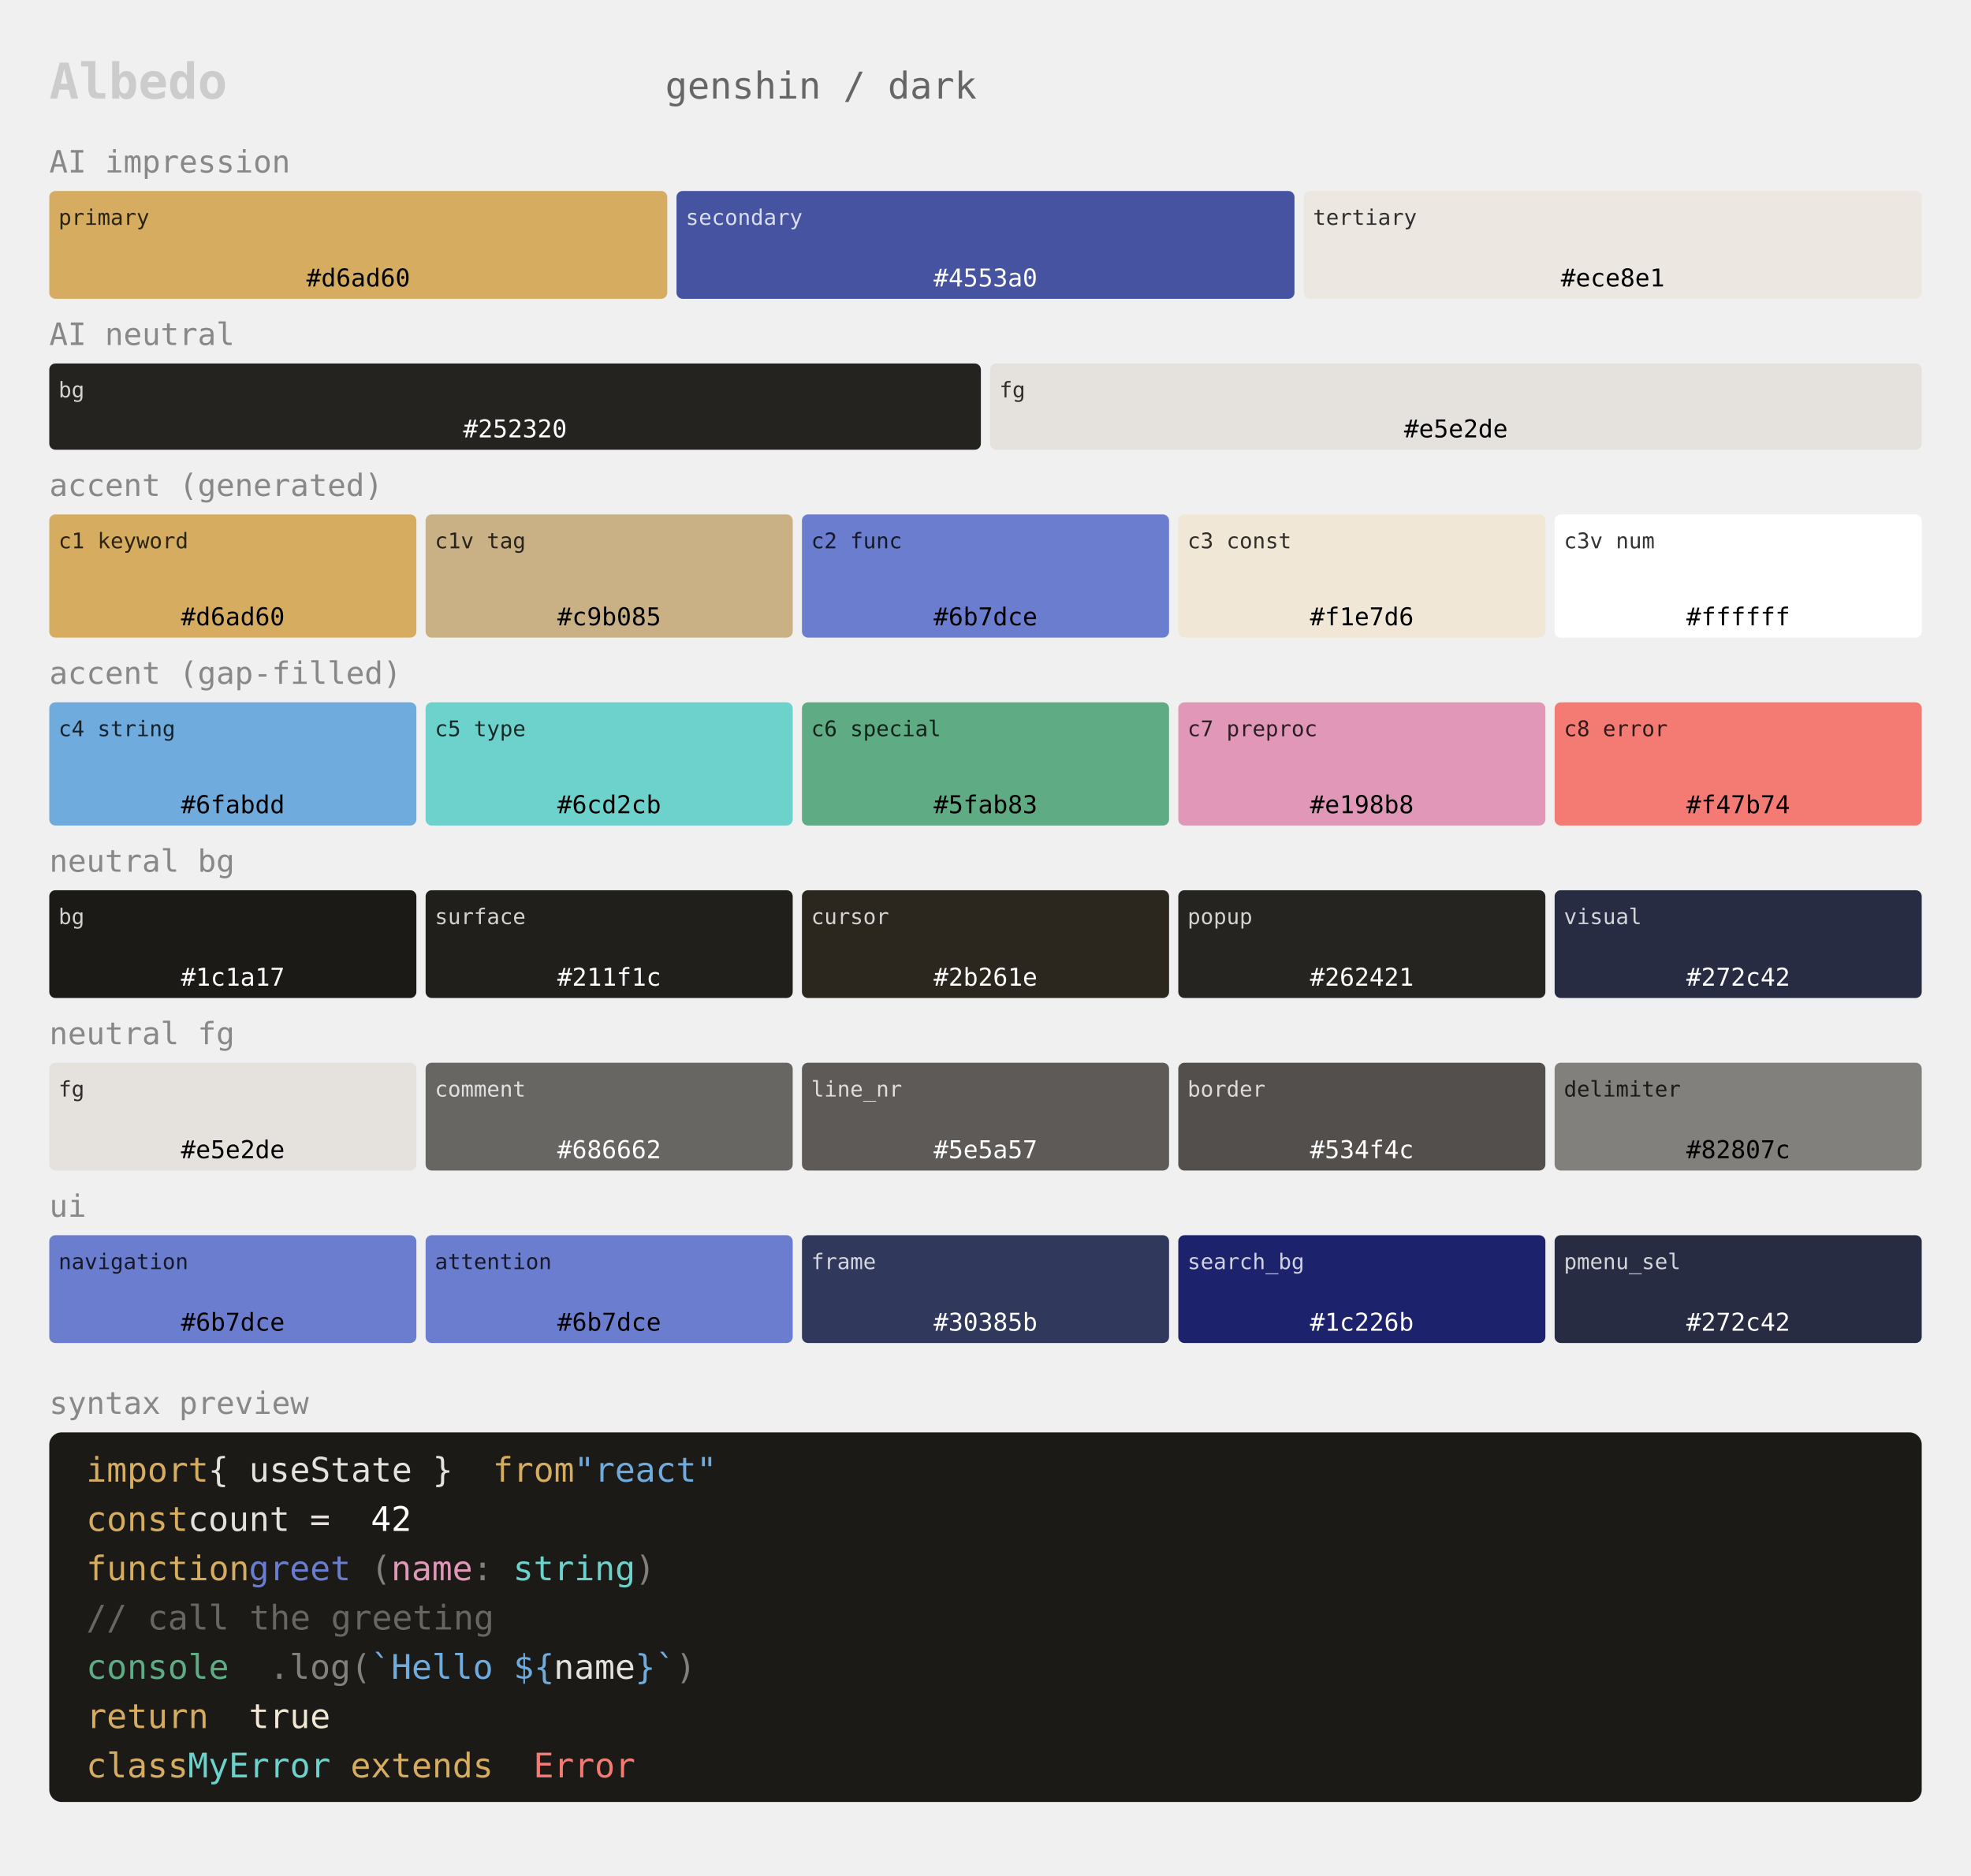
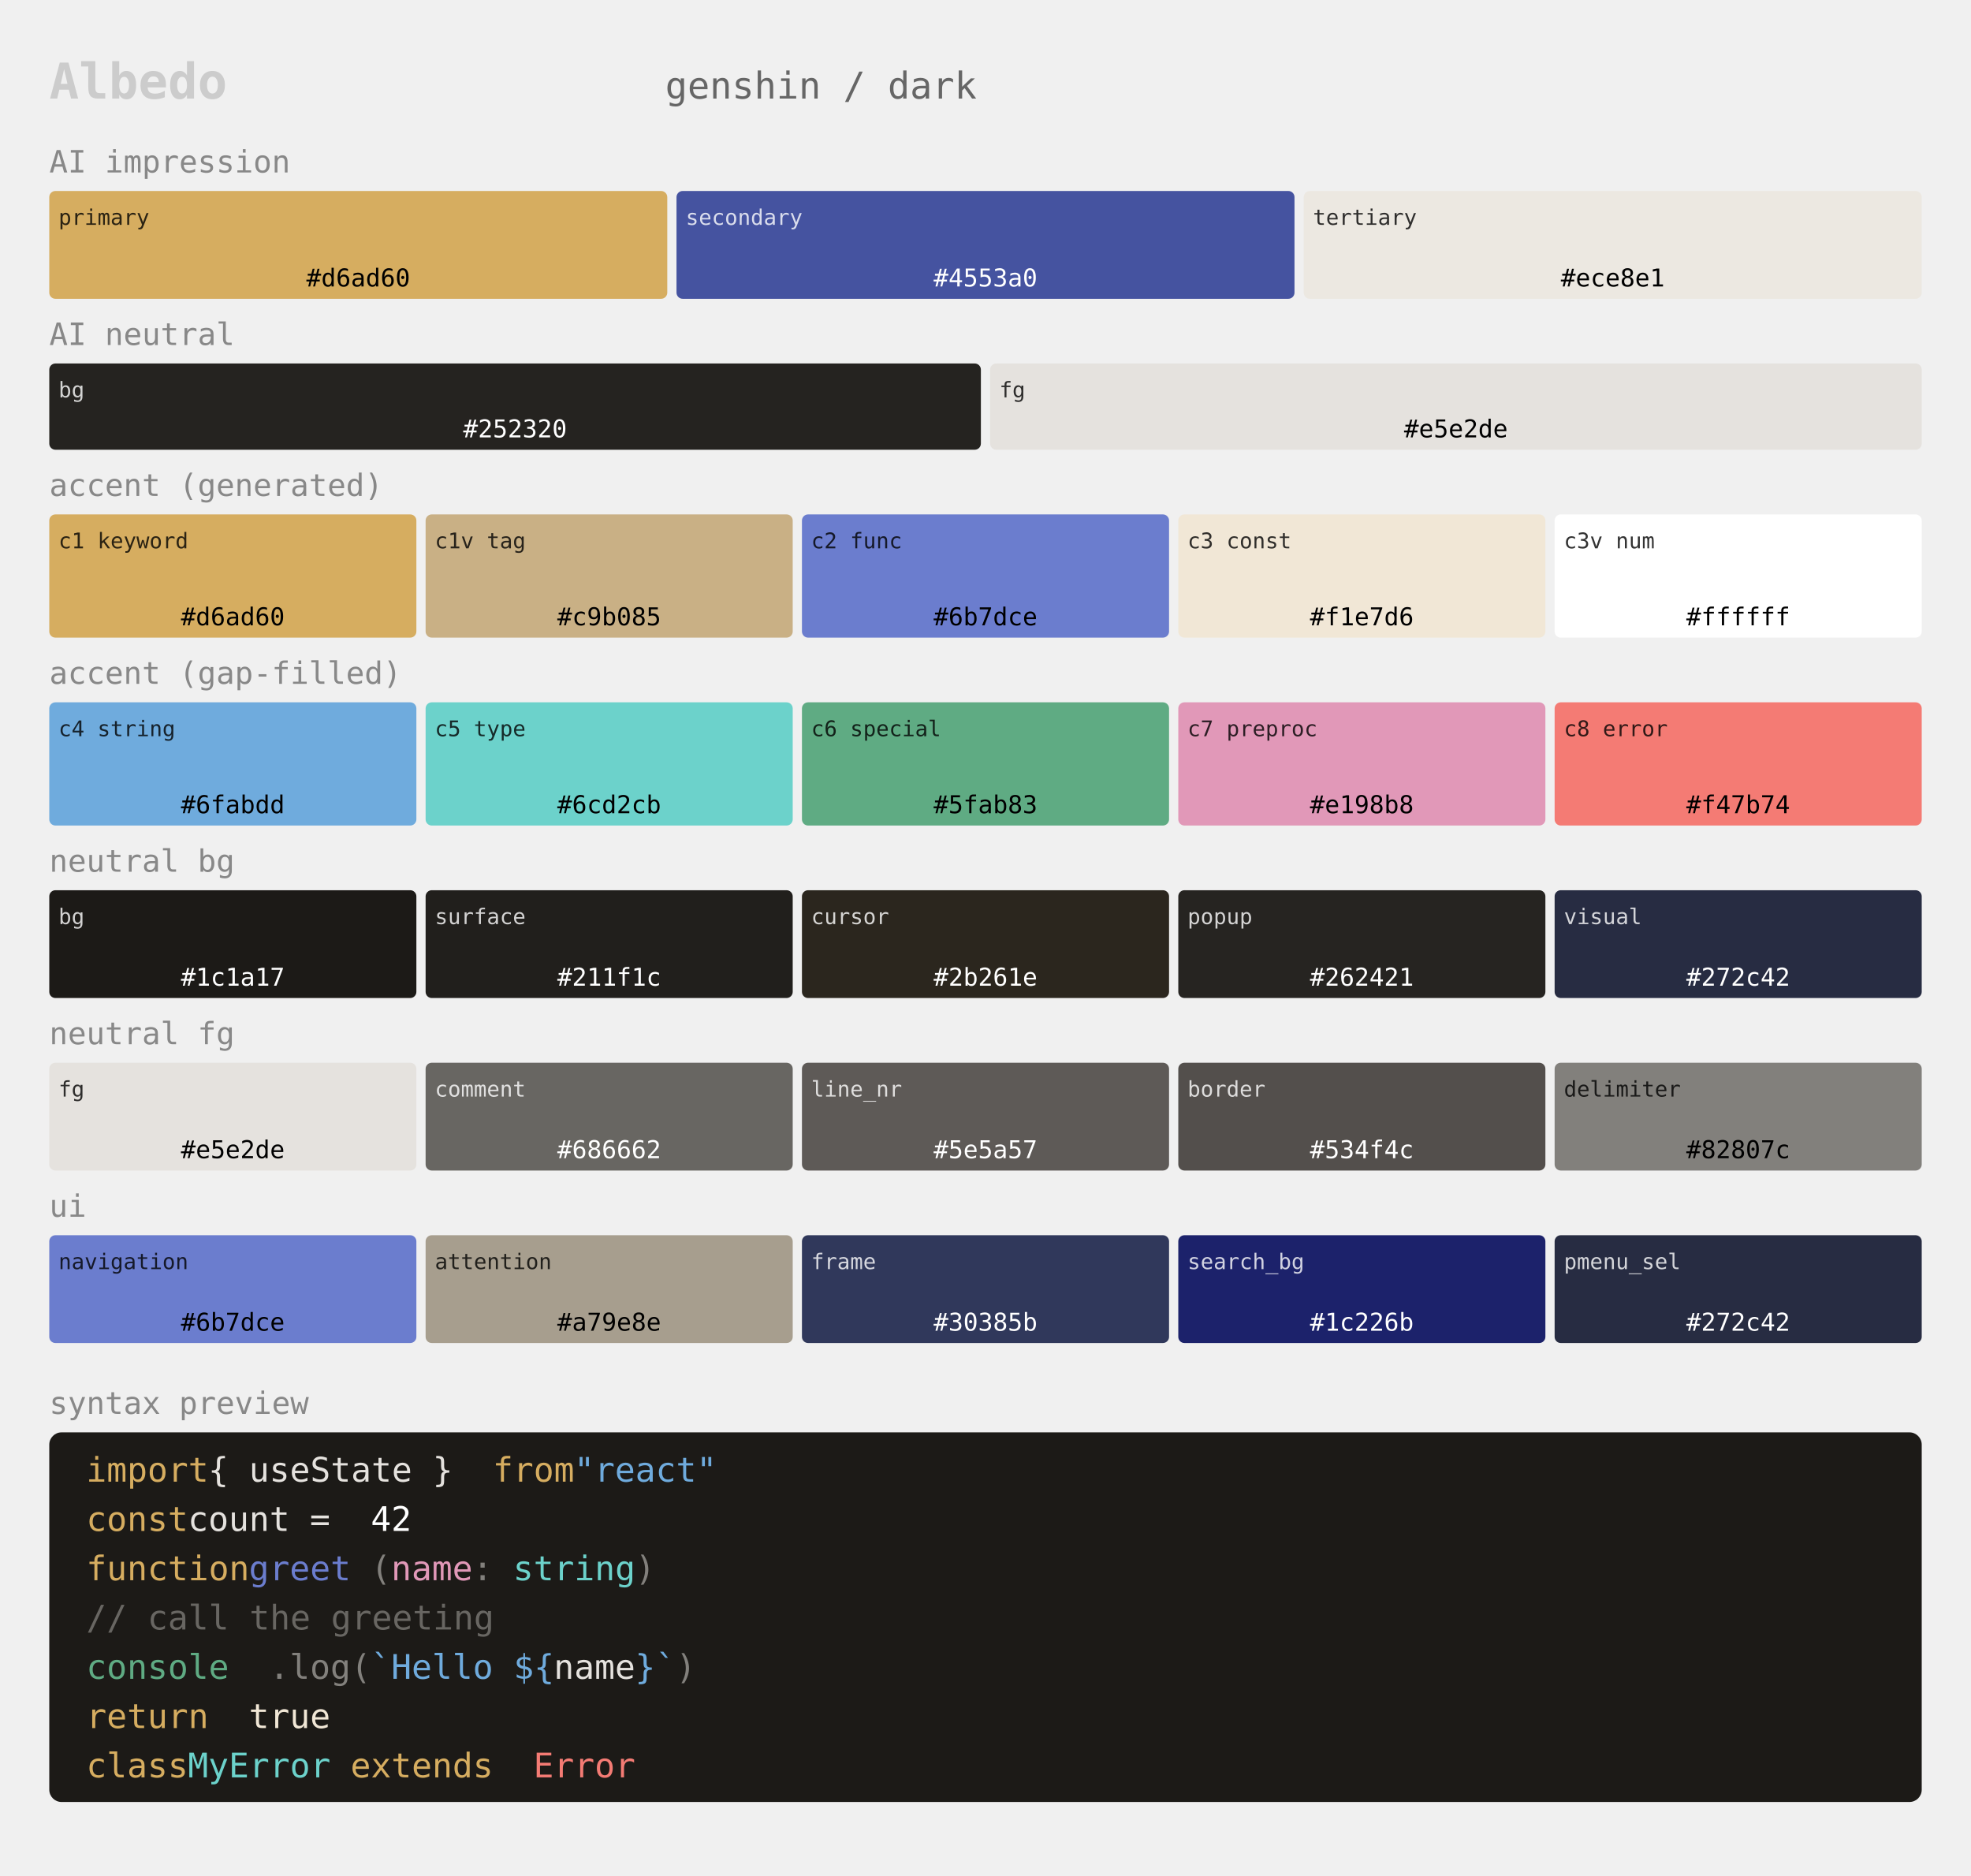
<svg xmlns="http://www.w3.org/2000/svg" width="640" height="609" style="background:#0a0a0a; font-family:ui-monospace,monospace;">
  <text x="16" y="32" fill="#ccc" font-size="16" font-weight="bold">Albedo</text>
  <text x="216" y="32" fill="#666" font-size="12">genshin / dark</text>
  <text x="16" y="56" fill="#888" font-size="10">AI impression</text>
  <rect x="16" y="62" width="200.667" height="35" fill="#d6ad60" rx="2" />
  <text x="19" y="73" fill="#000000" font-size="7" opacity="0.8">primary</text>
  <text x="116.333" y="93" fill="#000000" font-size="8" text-anchor="middle">#d6ad60</text>
  <rect x="219.667" y="62" width="200.667" height="35" fill="#4553a0" rx="2" />
  <text x="222.667" y="73" fill="#ffffff" font-size="7" opacity="0.8">secondary</text>
  <text x="320" y="93" fill="#ffffff" font-size="8" text-anchor="middle">#4553a0</text>
  <rect x="423.333" y="62" width="200.667" height="35" fill="#ece8e1" rx="2" />
  <text x="426.333" y="73" fill="#000000" font-size="7" opacity="0.8">tertiary</text>
  <text x="523.667" y="93" fill="#000000" font-size="8" text-anchor="middle">#ece8e1</text>
  <text x="16" y="112" fill="#888" font-size="10">AI neutral</text>
  <rect x="16" y="118" width="302.5" height="28" fill="#252320" rx="2" />
  <text x="19" y="129" fill="#ffffff" font-size="7" opacity="0.8">bg</text>
  <text x="167.25" y="142" fill="#ffffff" font-size="8" text-anchor="middle">#252320</text>
  <rect x="321.5" y="118" width="302.5" height="28" fill="#e5e2de" rx="2" />
  <text x="324.5" y="129" fill="#000000" font-size="7" opacity="0.8">fg</text>
  <text x="472.75" y="142" fill="#000000" font-size="8" text-anchor="middle">#e5e2de</text>
  <text x="16" y="161" fill="#888" font-size="10">accent (generated)</text>
  <rect x="16" y="167" width="119.2" height="40" fill="#d6ad60" rx="2" />
  <text x="19" y="178" fill="#000000" font-size="7" opacity="0.8">c1 keyword</text>
  <text x="75.6" y="203" fill="#000000" font-size="8" text-anchor="middle">#d6ad60</text>
  <rect x="138.2" y="167" width="119.2" height="40" fill="#c9b085" rx="2" />
  <text x="141.2" y="178" fill="#000000" font-size="7" opacity="0.8">c1v tag</text>
  <text x="197.8" y="203" fill="#000000" font-size="8" text-anchor="middle">#c9b085</text>
  <rect x="260.4" y="167" width="119.2" height="40" fill="#6b7dce" rx="2" />
  <text x="263.4" y="178" fill="#000000" font-size="7" opacity="0.8">c2 func</text>
  <text x="320" y="203" fill="#000000" font-size="8" text-anchor="middle">#6b7dce</text>
  <rect x="382.6" y="167" width="119.2" height="40" fill="#f1e7d6" rx="2" />
  <text x="385.6" y="178" fill="#000000" font-size="7" opacity="0.8">c3 const</text>
  <text x="442.2" y="203" fill="#000000" font-size="8" text-anchor="middle">#f1e7d6</text>
  <rect x="504.8" y="167" width="119.2" height="40" fill="#ffffff" rx="2" />
  <text x="507.8" y="178" fill="#000000" font-size="7" opacity="0.8">c3v num</text>
  <text x="564.4" y="203" fill="#000000" font-size="8" text-anchor="middle">#ffffff</text>
  <text x="16" y="222" fill="#888" font-size="10">accent (gap-filled)</text>
  <rect x="16" y="228" width="119.2" height="40" fill="#6fabdd" rx="2" />
  <text x="19" y="239" fill="#000000" font-size="7" opacity="0.8">c4 string</text>
  <text x="75.6" y="264" fill="#000000" font-size="8" text-anchor="middle">#6fabdd</text>
  <rect x="138.2" y="228" width="119.2" height="40" fill="#6cd2cb" rx="2" />
  <text x="141.2" y="239" fill="#000000" font-size="7" opacity="0.8">c5 type</text>
  <text x="197.8" y="264" fill="#000000" font-size="8" text-anchor="middle">#6cd2cb</text>
  <rect x="260.4" y="228" width="119.2" height="40" fill="#5fab83" rx="2" />
  <text x="263.4" y="239" fill="#000000" font-size="7" opacity="0.8">c6 special</text>
  <text x="320" y="264" fill="#000000" font-size="8" text-anchor="middle">#5fab83</text>
  <rect x="382.6" y="228" width="119.2" height="40" fill="#e198b8" rx="2" />
  <text x="385.6" y="239" fill="#000000" font-size="7" opacity="0.8">c7 preproc</text>
  <text x="442.2" y="264" fill="#000000" font-size="8" text-anchor="middle">#e198b8</text>
  <rect x="504.8" y="228" width="119.2" height="40" fill="#f47b74" rx="2" />
  <text x="507.8" y="239" fill="#000000" font-size="7" opacity="0.8">c8 error</text>
  <text x="564.4" y="264" fill="#000000" font-size="8" text-anchor="middle">#f47b74</text>
  <text x="16" y="283" fill="#888" font-size="10">neutral bg</text>
  <rect x="16" y="289" width="119.2" height="35" fill="#1c1a17" rx="2" />
  <text x="19" y="300" fill="#ffffff" font-size="7" opacity="0.8">bg</text>
  <text x="75.6" y="320" fill="#ffffff" font-size="8" text-anchor="middle">#1c1a17</text>
  <rect x="138.2" y="289" width="119.2" height="35" fill="#211f1c" rx="2" />
  <text x="141.2" y="300" fill="#ffffff" font-size="7" opacity="0.8">surface</text>
  <text x="197.8" y="320" fill="#ffffff" font-size="8" text-anchor="middle">#211f1c</text>
  <rect x="260.4" y="289" width="119.2" height="35" fill="#2b261e" rx="2" />
  <text x="263.4" y="300" fill="#ffffff" font-size="7" opacity="0.8">cursor</text>
  <text x="320" y="320" fill="#ffffff" font-size="8" text-anchor="middle">#2b261e</text>
  <rect x="382.6" y="289" width="119.2" height="35" fill="#262421" rx="2" />
  <text x="385.6" y="300" fill="#ffffff" font-size="7" opacity="0.8">popup</text>
  <text x="442.2" y="320" fill="#ffffff" font-size="8" text-anchor="middle">#262421</text>
  <rect x="504.8" y="289" width="119.2" height="35" fill="#272c42" rx="2" />
  <text x="507.8" y="300" fill="#ffffff" font-size="7" opacity="0.8">visual</text>
  <text x="564.4" y="320" fill="#ffffff" font-size="8" text-anchor="middle">#272c42</text>
  <text x="16" y="339" fill="#888" font-size="10">neutral fg</text>
  <rect x="16" y="345" width="119.2" height="35" fill="#e5e2de" rx="2" />
  <text x="19" y="356" fill="#000000" font-size="7" opacity="0.8">fg</text>
  <text x="75.6" y="376" fill="#000000" font-size="8" text-anchor="middle">#e5e2de</text>
  <rect x="138.2" y="345" width="119.2" height="35" fill="#686662" rx="2" />
  <text x="141.2" y="356" fill="#ffffff" font-size="7" opacity="0.8">comment</text>
  <text x="197.8" y="376" fill="#ffffff" font-size="8" text-anchor="middle">#686662</text>
  <rect x="260.4" y="345" width="119.2" height="35" fill="#5e5a57" rx="2" />
  <text x="263.4" y="356" fill="#ffffff" font-size="7" opacity="0.8">line_nr</text>
  <text x="320" y="376" fill="#ffffff" font-size="8" text-anchor="middle">#5e5a57</text>
  <rect x="382.6" y="345" width="119.2" height="35" fill="#534f4c" rx="2" />
  <text x="385.6" y="356" fill="#ffffff" font-size="7" opacity="0.8">border</text>
  <text x="442.2" y="376" fill="#ffffff" font-size="8" text-anchor="middle">#534f4c</text>
  <rect x="504.8" y="345" width="119.2" height="35" fill="#82807c" rx="2" />
  <text x="507.8" y="356" fill="#000000" font-size="7" opacity="0.8">delimiter</text>
  <text x="564.4" y="376" fill="#000000" font-size="8" text-anchor="middle">#82807c</text>
  <text x="16" y="395" fill="#888" font-size="10">ui</text>
  <rect x="16" y="401" width="119.2" height="35" fill="#6b7dce" rx="2" />
  <text x="19" y="412" fill="#000000" font-size="7" opacity="0.8">navigation</text>
  <text x="75.6" y="432" fill="#000000" font-size="8" text-anchor="middle">#6b7dce</text>
-   <rect x="138.2" y="401" width="119.2" height="35" fill="#6b7dce" rx="2" />
+   <rect x="138.2" y="401" width="119.2" height="35" fill="#a79e8e" rx="2" />
  <text x="141.2" y="412" fill="#000000" font-size="7" opacity="0.8">attention</text>
-   <text x="197.8" y="432" fill="#000000" font-size="8" text-anchor="middle">#6b7dce</text>
+   <text x="197.8" y="432" fill="#000000" font-size="8" text-anchor="middle">#a79e8e</text>
  <rect x="260.4" y="401" width="119.2" height="35" fill="#30385b" rx="2" />
  <text x="263.4" y="412" fill="#ffffff" font-size="7" opacity="0.8">frame</text>
  <text x="320" y="432" fill="#ffffff" font-size="8" text-anchor="middle">#30385b</text>
  <rect x="382.6" y="401" width="119.2" height="35" fill="#1c226b" rx="2" />
  <text x="385.6" y="412" fill="#ffffff" font-size="7" opacity="0.8">search_bg</text>
  <text x="442.2" y="432" fill="#ffffff" font-size="8" text-anchor="middle">#1c226b</text>
  <rect x="504.8" y="401" width="119.2" height="35" fill="#272c42" rx="2" />
  <text x="507.8" y="412" fill="#ffffff" font-size="7" opacity="0.8">pmenu_sel</text>
  <text x="564.4" y="432" fill="#ffffff" font-size="8" text-anchor="middle">#272c42</text>
  <text x="16" y="459" fill="#888" font-size="10">syntax preview</text>
  <rect x="16" y="465" width="608" height="120" fill="#1c1a17" rx="4" />
  <text x="28" y="481" fill="#d6ad60" font-size="11" font-family="monospace">import</text>
  <text x="67.6" y="481" fill="#e5e2de" font-size="11" font-family="monospace"> { useState } </text>
  <text x="160" y="481" fill="#d6ad60" font-size="11" font-family="monospace">from</text>
  <text x="186.4" y="481" fill="#6fabdd" font-size="11" font-family="monospace"> "react"</text>
  <text x="28" y="497" fill="#d6ad60" font-size="11" font-family="monospace">const</text>
  <text x="61" y="497" fill="#e5e2de" font-size="11" font-family="monospace"> count</text>
  <text x="100.6" y="497" fill="#e5e2de" font-size="11" font-family="monospace"> = </text>
  <text x="120.4" y="497" fill="#ffffff" font-size="11" font-family="monospace">42</text>
  <text x="28" y="513" fill="#d6ad60" font-size="11" font-family="monospace">function</text>
  <text x="80.8" y="513" fill="#6b7dce" font-size="11" font-family="monospace"> greet</text>
  <text x="120.4" y="513" fill="#82807c" font-size="11" font-family="monospace">(</text>
  <text x="127" y="513" fill="#e198b8" font-size="11" font-family="monospace">name</text>
  <text x="153.4" y="513" fill="#82807c" font-size="11" font-family="monospace">: </text>
  <text x="166.6" y="513" fill="#6cd2cb" font-size="11" font-family="monospace">string</text>
  <text x="206.2" y="513" fill="#82807c" font-size="11" font-family="monospace">)</text>
  <text x="28" y="529" fill="#686662" font-size="11" font-family="monospace">  // call the greeting</text>
  <text x="28" y="545" fill="#5fab83" font-size="11" font-family="monospace">  console</text>
  <text x="87.4" y="545" fill="#82807c" font-size="11" font-family="monospace">.log(</text>
  <text x="120.4" y="545" fill="#6fabdd" font-size="11" font-family="monospace">`Hello ${</text>
  <text x="179.8" y="545" fill="#e5e2de" font-size="11" font-family="monospace">name</text>
  <text x="206.2" y="545" fill="#6fabdd" font-size="11" font-family="monospace">}`</text>
  <text x="219.4" y="545" fill="#82807c" font-size="11" font-family="monospace">)</text>
  <text x="28" y="561" fill="#d6ad60" font-size="11" font-family="monospace">  return</text>
  <text x="80.8" y="561" fill="#f1e7d6" font-size="11" font-family="monospace"> true</text>
  <text x="28" y="577" fill="#d6ad60" font-size="11" font-family="monospace">class</text>
  <text x="61" y="577" fill="#6cd2cb" font-size="11" font-family="monospace"> MyError</text>
  <text x="113.8" y="577" fill="#d6ad60" font-size="11" font-family="monospace"> extends </text>
  <text x="173.2" y="577" fill="#f47b74" font-size="11" font-family="monospace">Error</text>
</svg>
